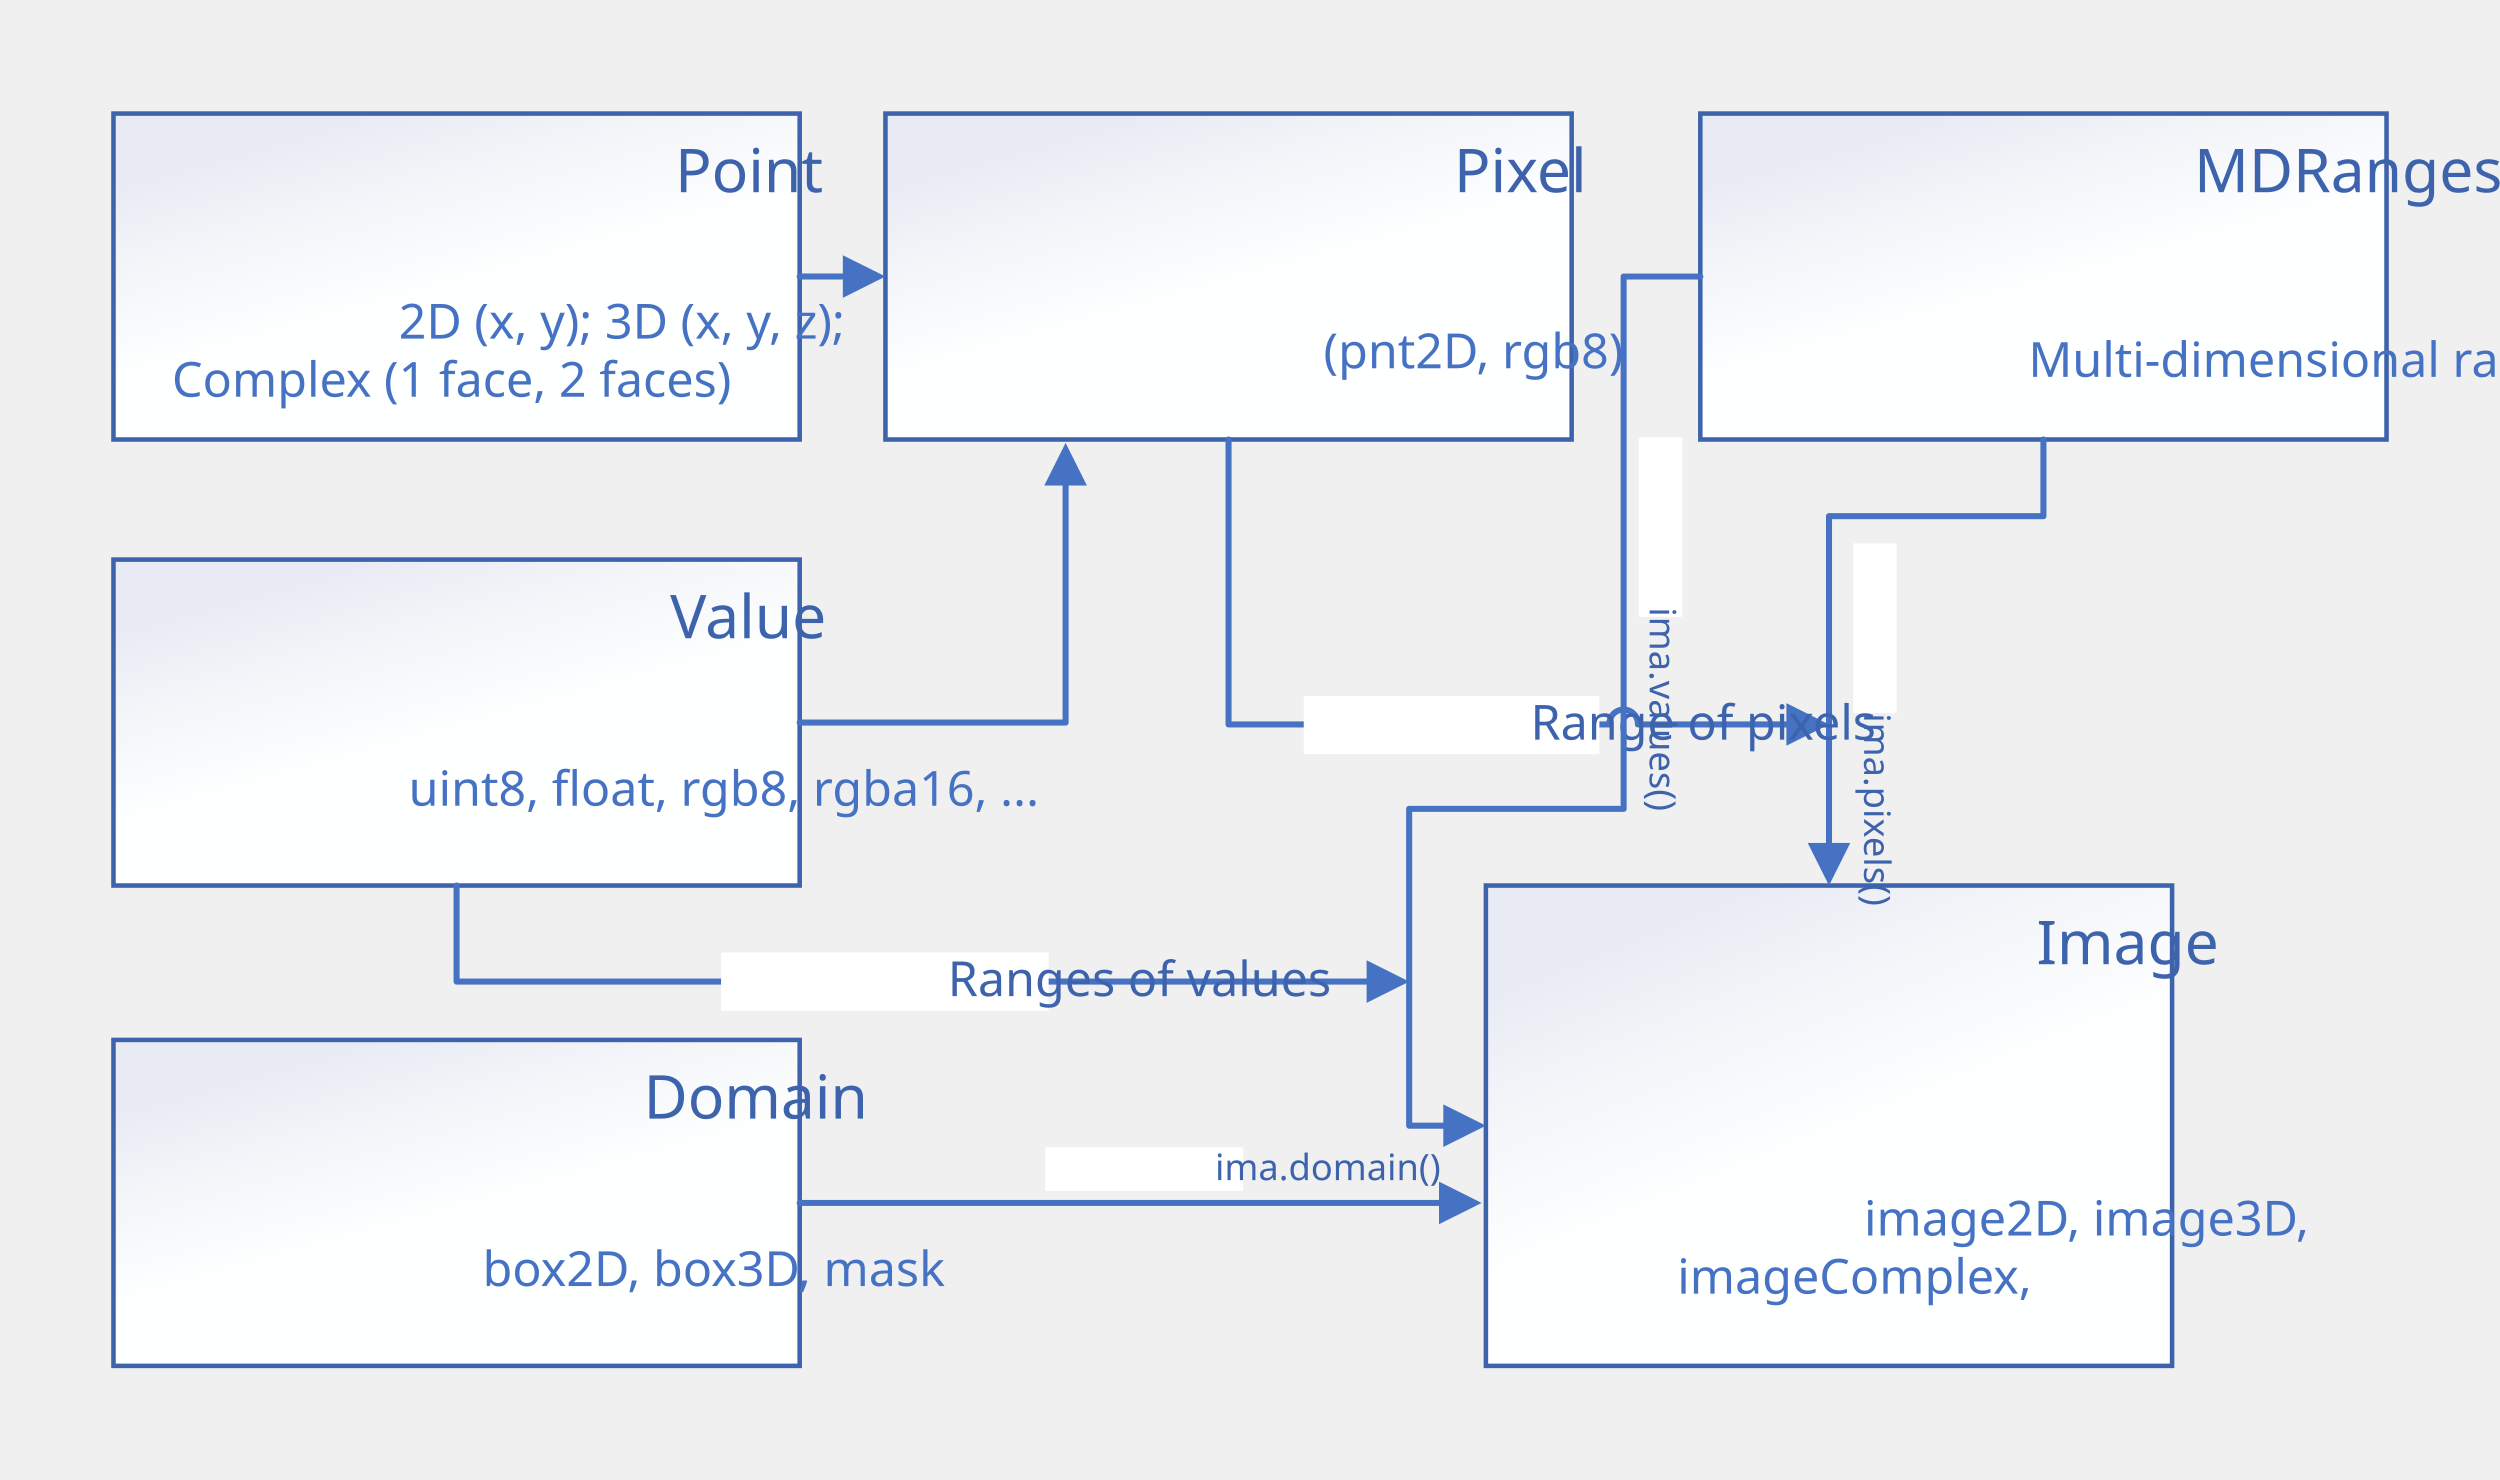
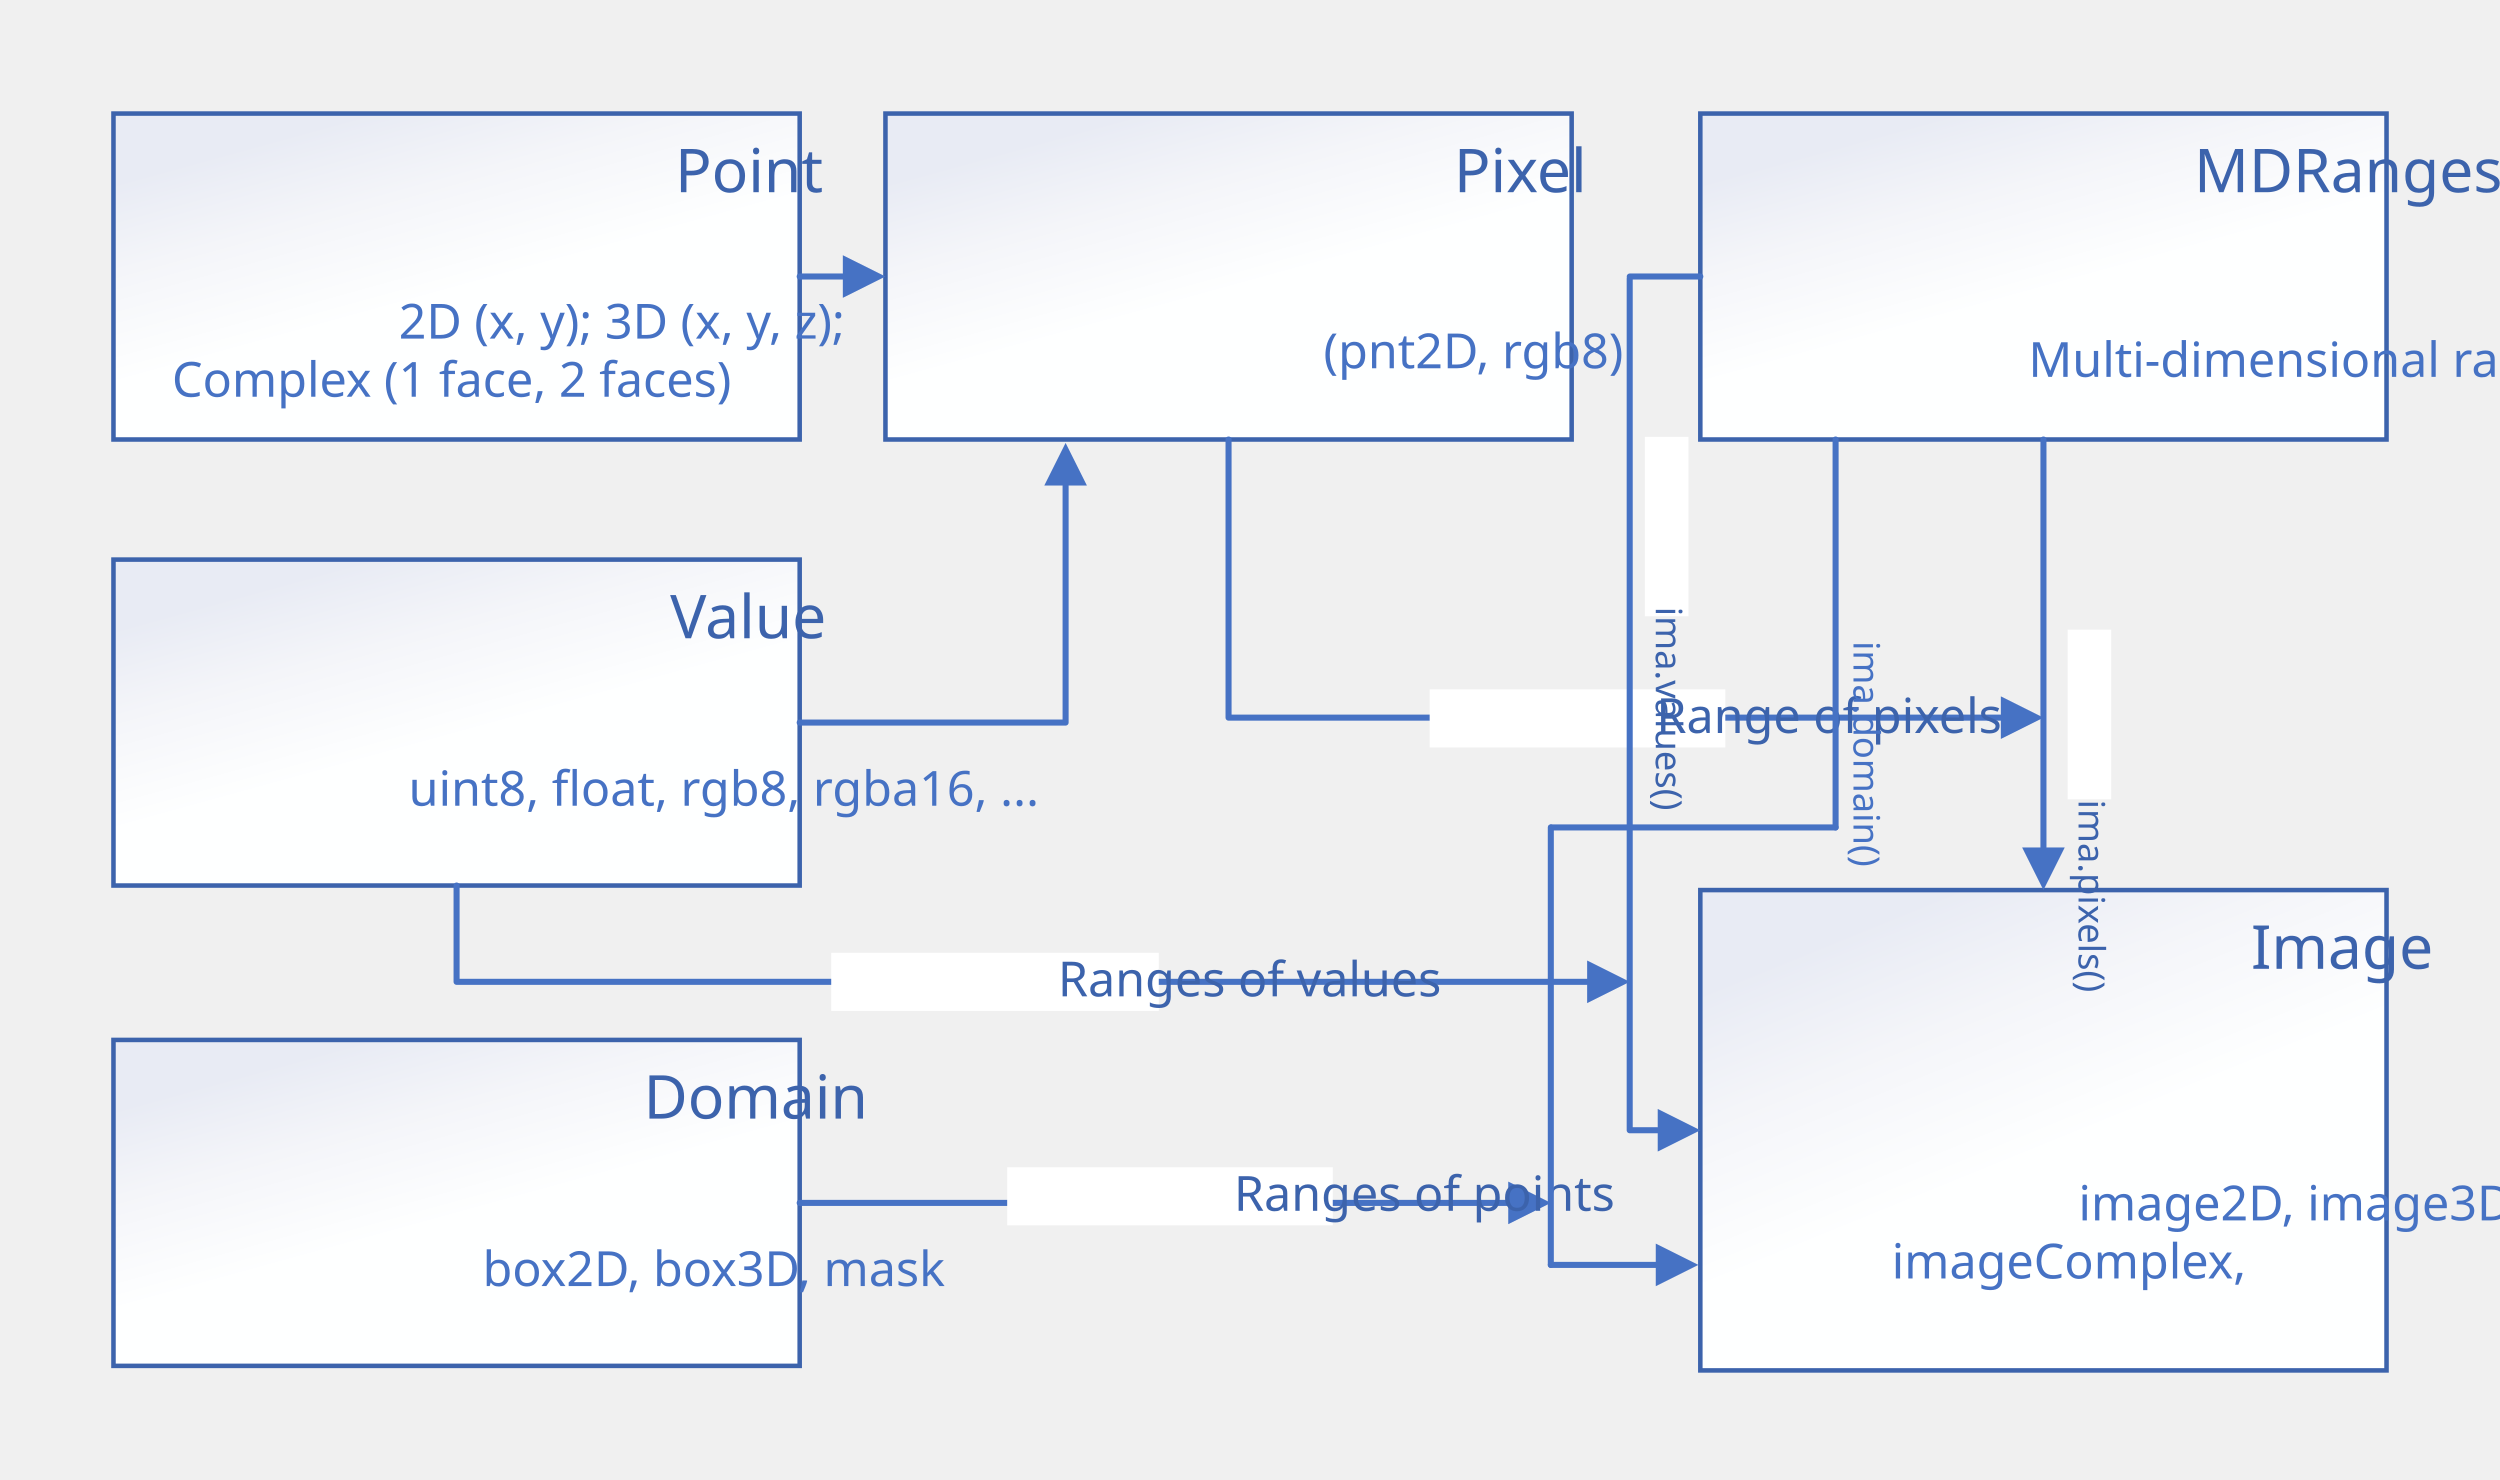
- <svg xmlns="http://www.w3.org/2000/svg" xmlns:ns1="http://schemas.microsoft.com/visio/2003/SVGExtensions/" xmlns:xlink="http://www.w3.org/1999/xlink" width="5.737in" height="3.395in" viewBox="0 0 413.091 244.429" xml:space="preserve" color-interpolation-filters="sRGB" class="st11">
+ <svg xmlns="http://www.w3.org/2000/svg" xmlns:ns1="http://schemas.microsoft.com/visio/2003/SVGExtensions/" xmlns:xlink="http://www.w3.org/1999/xlink" width="5.737in" height="3.395in" viewBox="0 0 413.091 244.429" xml:space="preserve" color-interpolation-filters="sRGB" class="st14">
  <ns1:documentProperties ns1:langID="1036" ns1:metric="true" ns1:viewMarkup="false">
    <ns1:userDefs>
      <ns1:ud ns1:nameU="msvSubprocessMaster" ns1:prompt="" ns1:val="VT4(Rectangle)" />
      <ns1:ud ns1:nameU="msvNoAutoConnect" ns1:val="VT0(1):26" />
    </ns1:userDefs>
  </ns1:documentProperties>
  <style type="text/css">
	
		.st1 {fill:url(#grad0-4);stroke:#3c63ac;stroke-width:0.75}
		.st2 {fill:#3c63ac;font-family:Calibri;font-size:0.833em}
		.st3 {fill:none;stroke:none;stroke-width:0.25}
		.st4 {fill:#4672c4;font-family:Calibri;font-size:0.667em}
		.st5 {font-size:1em}
		.st6 {marker-end:url(#mrkr4-47);stroke:#4672c4;stroke-linecap:round;stroke-linejoin:round;stroke-width:1}
		.st7 {fill:#4672c4;fill-opacity:1;stroke:#4672c4;stroke-opacity:1;stroke-width:0.284}
		.st8 {fill:#ffffff;stroke:none;stroke-linecap:butt;stroke-width:7.2}
		.st9 {fill:#3c63ac;font-family:Calibri;font-size:0.5em}
		.st10 {fill:#3c63ac;font-family:Calibri;font-size:0.667em}
- 		.st11 {fill:none;fill-rule:evenodd;font-size:12px;overflow:visible;stroke-linecap:square;stroke-miterlimit:3}
+ 		.st11 {fill:#ffffff;stroke:none;stroke-linecap:butt}
+ 		.st12 {stroke:#4672c4;stroke-linecap:round;stroke-linejoin:round;stroke-width:1}
+ 		.st13 {fill:#4672c4;font-family:Calibri;font-size:0.5em}
+ 		.st14 {fill:none;fill-rule:evenodd;font-size:12px;overflow:visible;stroke-linecap:square;stroke-miterlimit:3}
	
	</style>
  <defs id="Patterns_And_Gradients">
    <linearGradient id="grad0-4" x1="0" y1="0" x2="1" y2="0" gradientTransform="rotate(60 0.5 0.5)">
      <stop offset="0" stop-color="#e8ebf4" stop-opacity="1" />
      <stop offset="0.24" stop-color="#f4f5f9" stop-opacity="1" />
      <stop offset="0.54" stop-color="#feffff" stop-opacity="1" />
    </linearGradient>
  </defs>
  <defs id="Markers">
    <g id="lend4">
      <path d="M 2 1 L 0 0 L 2 -1 L 2 1 " style="stroke:none" />
    </g>
    <marker id="mrkr4-47" class="st7" ns1:arrowType="4" ns1:arrowSize="2" ns1:setback="7.04" refX="-7.04" orient="auto" markerUnits="strokeWidth" overflow="visible">
      <use xlink:href="#lend4" transform="scale(-3.52,-3.52) " />
    </marker>
  </defs>
  <g ns1:mID="0" ns1:index="1" ns1:groupContext="foregroundPage">
    <ns1:userDefs>
      <ns1:ud ns1:nameU="msvThemeOrder" ns1:val="VT0(0):26" />
    </ns1:userDefs>
    <ns1:pageProperties ns1:drawingScale="0.0393701" ns1:pageScale="0.0393701" ns1:drawingUnits="24" ns1:shadowOffsetX="8.50394" ns1:shadowOffsetY="-8.50394" />
    <ns1:layer ns1:name="Lien" ns1:index="0" />
+     <ns1:layer ns1:name="Flowchart" ns1:index="1" />
    <g id="shape1-1" ns1:mID="1" ns1:groupContext="shape" transform="translate(18.75,-98.1201)">
      <ns1:userDefs>
        <ns1:ud ns1:nameU="visVersion" ns1:val="VT0(15):26" />
        <ns1:ud ns1:nameU="visMasterStencil" ns1:prompt="" ns1:val="VT4(Basic_M.vssx)" />
      </ns1:userDefs>
      <ns1:textBlock ns1:margins="rect(4,4,4,4)" ns1:tabSpace="42.5197" ns1:verticalAlign="0" />
      <ns1:textRect cx="56.693" cy="217.5" width="113.39" height="53.858" />
      <rect x="0" y="190.571" width="113.386" height="53.858" class="st1" />
      <text x="45.2" y="203.57" class="st2" ns1:langID="1036">
        <ns1:paragraph ns1:horizAlign="1" />
        <ns1:tabList />Value</text>
    </g>
    <g id="shape2-6" ns1:mID="2" ns1:groupContext="shape" transform="translate(24.4193,-105.207)">
      <ns1:textBlock ns1:margins="rect(4,4,4,4)" ns1:tabSpace="42.5197" />
      <ns1:textRect cx="51.024" cy="235.925" width="102.05" height="17.008" />
      <rect x="0" y="227.421" width="102.047" height="17.008" class="st3" />
      <text x="5.64" y="238.33" class="st4" ns1:langID="1036">
        <ns1:paragraph ns1:horizAlign="1" />
        <ns1:tabList />uint8, float, rgb8, rgba16, ...</text>
    </g>
    <g id="shape3-9" ns1:mID="3" ns1:groupContext="shape" transform="translate(18.75,-171.821)">
      <ns1:userDefs>
        <ns1:ud ns1:nameU="visVersion" ns1:val="VT0(15):26" />
        <ns1:ud ns1:nameU="visMasterStencil" ns1:prompt="" ns1:val="VT4(Basic_M.vssx)" />
      </ns1:userDefs>
      <ns1:textBlock ns1:margins="rect(4,4,4,4)" ns1:tabSpace="42.5197" ns1:verticalAlign="0" />
      <ns1:textRect cx="56.693" cy="217.5" width="113.39" height="53.858" />
      <rect x="0" y="190.571" width="113.386" height="53.858" class="st1" />
      <text x="46.02" y="203.57" class="st2" ns1:langID="1036">
        <ns1:paragraph ns1:horizAlign="1" />
        <ns1:tabList />Point</text>
    </g>
    <g id="shape4-13" ns1:mID="4" ns1:groupContext="shape" transform="translate(24.4193,-177.591)">
      <ns1:textBlock ns1:margins="rect(4,4,4,4)" ns1:tabSpace="42.5197" />
      <ns1:textRect cx="51.024" cy="235.925" width="102.05" height="17.008" />
      <rect x="0" y="227.421" width="102.047" height="17.008" class="st3" />
      <text x="4" y="233.53" class="st4" ns1:langID="1036">
        <ns1:paragraph />
        <ns1:tabList />2D (x, y); 3D (x, y, z); <tspan x="4" dy="1.2em" class="st5">Complex (1 face, 2 faces)</tspan>
      </text>
    </g>
    <g id="shape5-17" ns1:mID="5" ns1:groupContext="shape" transform="translate(146.309,-171.821)">
      <ns1:userDefs>
        <ns1:ud ns1:nameU="visVersion" ns1:val="VT0(15):26" />
        <ns1:ud ns1:nameU="visMasterStencil" ns1:prompt="" ns1:val="VT4(Basic_M.vssx)" />
      </ns1:userDefs>
      <ns1:textBlock ns1:margins="rect(4,4,4,4)" ns1:tabSpace="42.5197" ns1:verticalAlign="0" />
      <ns1:textRect cx="56.693" cy="217.5" width="113.39" height="53.858" />
      <rect x="0" y="190.571" width="113.386" height="53.858" class="st1" />
      <text x="47.16" y="203.57" class="st2" ns1:langID="1036">
        <ns1:paragraph ns1:horizAlign="1" />
        <ns1:tabList />Pixel</text>
    </g>
    <g id="shape6-21" ns1:mID="6" ns1:groupContext="shape" transform="translate(153.396,-176.073)">
      <ns1:textBlock ns1:margins="rect(4,4,4,4)" ns1:tabSpace="42.5197" />
      <ns1:textRect cx="49.606" cy="234.508" width="99.22" height="19.843" />
      <rect x="0" y="224.587" width="99.213" height="19.843" class="st3" />
      <text x="27.84" y="236.91" class="st4" ns1:langID="1036">
        <ns1:paragraph ns1:horizAlign="1" />
        <ns1:tabList />(pnt2D, rgb8)</text>
    </g>
-     <g id="shape17-24" ns1:mID="17" ns1:groupContext="shape" transform="translate(245.522,-18.75)">
+     <g id="shape17-24" ns1:mID="17" ns1:groupContext="shape" transform="translate(280.955,-18)">
      <ns1:userDefs>
        <ns1:ud ns1:nameU="visVersion" ns1:val="VT0(15):26" />
        <ns1:ud ns1:nameU="visMasterStencil" ns1:prompt="" ns1:val="VT4(Basic_M.vssx)" />
      </ns1:userDefs>
      <ns1:textBlock ns1:margins="rect(4,4,4,4)" ns1:tabSpace="42.5197" ns1:verticalAlign="0" />
      <ns1:textRect cx="56.693" cy="204.744" width="113.39" height="79.37" />
      <rect x="0" y="165.059" width="113.386" height="79.37" class="st1" />
      <text x="44.2" y="178.06" class="st2" ns1:langID="1036">
        <ns1:paragraph ns1:horizAlign="1" />
        <ns1:tabList />Image</text>
    </g>
    <g id="shape27-28" ns1:mID="27" ns1:groupContext="shape" transform="translate(280.955,-171.821)">
      <ns1:userDefs>
        <ns1:ud ns1:nameU="visVersion" ns1:val="VT0(15):26" />
        <ns1:ud ns1:nameU="visMasterStencil" ns1:prompt="" ns1:val="VT4(Basic_M.vssx)" />
      </ns1:userDefs>
      <ns1:textBlock ns1:margins="rect(4,4,4,4)" ns1:tabSpace="42.5197" ns1:verticalAlign="0" />
      <ns1:textRect cx="56.693" cy="217.5" width="113.39" height="53.858" />
      <rect x="0" y="190.571" width="113.386" height="53.858" class="st1" />
      <text x="34.81" y="203.57" class="st2" ns1:langID="1036">
        <ns1:paragraph ns1:horizAlign="1" />
        <ns1:tabList />MDRanges</text>
    </g>
    <g id="shape28-32" ns1:mID="28" ns1:groupContext="shape" transform="translate(286.624,-176.073)">
      <ns1:textBlock ns1:margins="rect(4,4,4,4)" ns1:tabSpace="42.5197" />
      <ns1:textRect cx="51.024" cy="235.925" width="102.05" height="17.008" />
      <rect x="0" y="227.421" width="102.047" height="17.008" class="st3" />
      <text x="11.08" y="238.33" class="st4" ns1:langID="1036">
        <ns1:paragraph ns1:horizAlign="1" />
        <ns1:tabList />Multi-dimensional range</text>
    </g>
    <g id="shape31-35" ns1:mID="31" ns1:groupContext="shape" transform="translate(18.75,-18.75)">
      <ns1:userDefs>
        <ns1:ud ns1:nameU="visVersion" ns1:val="VT0(15):26" />
        <ns1:ud ns1:nameU="visMasterStencil" ns1:prompt="" ns1:val="VT4(Basic_M.vssx)" />
      </ns1:userDefs>
      <ns1:textBlock ns1:margins="rect(4,4,4,4)" ns1:tabSpace="42.5197" ns1:verticalAlign="0" />
      <ns1:textRect cx="56.693" cy="217.5" width="113.39" height="53.858" />
      <rect x="0" y="190.571" width="113.386" height="53.858" class="st1" />
      <text x="40.82" y="203.57" class="st2" ns1:langID="1036">
        <ns1:paragraph ns1:horizAlign="1" />
        <ns1:tabList />Domain</text>
    </g>
    <g id="shape32-39" ns1:mID="32" ns1:groupContext="shape" transform="translate(25.8366,-24.4193)">
      <ns1:textBlock ns1:margins="rect(4,4,4,4)" ns1:tabSpace="42.5197" />
      <ns1:textRect cx="49.606" cy="234.508" width="99.22" height="19.843" />
      <rect x="0" y="224.587" width="99.213" height="19.843" class="st3" />
      <text x="16.44" y="236.91" class="st4" ns1:langID="1036">
        <ns1:paragraph ns1:horizAlign="1" />
        <ns1:tabList />box2D, box3D, mask</text>
    </g>
-     <g id="shape44-42" ns1:mID="44" ns1:groupContext="shape" ns1:layerMember="0" transform="translate(337.648,-171.821)">
-       <ns1:textBlock ns1:margins="rect(4,4,4,4)" ns1:tabSpace="42.5197" />
-       <ns1:textRect cx="-27.831" cy="275.61" width="37.4" height="15.204" transform="rotate(90)" />
-       <path d="M0 244.43 L0 257.1 L-35.43 257.1 L-35.43 311.09" class="st6" />
-       <rect ns1:rectContext="textBkgnd" x="261.594" y="24.232" width="28.034" height="7.2" transform="rotate(90)" class="st8" />
-       <text x="261.59" y="29.63" transform="rotate(90)" class="st9" ns1:langID="1036">
+     <g id="shape44-42" ns1:mID="44" ns1:groupContext="shape" ns1:layerMember="0" transform="translate(330.561,-171.821)">
+       <ns1:textBlock ns1:margins="rect(4,4,4,4)" ns1:tabSpace="42.5197" />
+       <ns1:textRect cx="14.688" cy="289.873" width="37.4" height="15.204" transform="rotate(90)" />
+       <path d="M7.09 244.43 L7.09 311.84" class="st6" />
+       <rect ns1:rectContext="textBkgnd" x="275.856" y="-18.288" width="28.034" height="7.2" transform="rotate(90)" class="st8" />
+       <text x="275.86" y="-12.89" transform="rotate(90)" class="st9" ns1:langID="1036">
        <ns1:paragraph ns1:horizAlign="1" />
        <ns1:tabList />ima.pixels()</text>
    </g>
    <g id="shape45-50" ns1:mID="45" ns1:groupContext="shape" ns1:layerMember="0" transform="translate(203.002,-171.821)">
      <ns1:textBlock ns1:margins="rect(4,4,4,4)" ns1:tabSpace="42.5197" />
-       <ns1:textRect cx="36.85" cy="291.632" width="58.67" height="17.604" />
-       <path d="M0 244.43 L-0 291.51 L62.92 291.51 A2.362 2.362 0 1 1 67.64 291.51 L92.17 291.51" class="st6" />
-       <rect ns1:rectContext="textBkgnd" x="12.425" y="286.832" width="48.851" height="9.6" class="st8" />
-       <text x="12.43" y="294.03" class="st10" ns1:langID="1036">
+       <ns1:textRect cx="57.655" cy="290.515" width="58.67" height="17.604" />
+       <path d="M0 244.43 L-0 290.39 L63.93 290.39 A2.362 2.362 0 1 1 68.65 290.39 L127.61 290.39" class="st6" />
+       <rect ns1:rectContext="textBkgnd" x="33.23" y="285.715" width="48.851" height="9.6" class="st8" />
+       <text x="33.23" y="292.92" class="st10" ns1:langID="1036">
        <ns1:paragraph ns1:horizAlign="1" />
        <ns1:tabList />Range of pixels</text>
    </g>
    <g id="shape50-57" ns1:mID="50" ns1:groupContext="shape" ns1:layerMember="0" transform="translate(132.136,-191.663)">
      <path d="M0 237.34 L7.13 237.34" class="st6" />
    </g>
    <g id="shape51-62" ns1:mID="51" ns1:groupContext="shape" ns1:layerMember="0" transform="translate(132.136,-125.049)">
      <path d="M0 244.43 L43.94 244.43 L43.94 205.26" class="st6" />
    </g>
-     <g id="shape53-67" ns1:mID="53" ns1:groupContext="shape" ns1:layerMember="0" transform="translate(280.955,-198.75)">
-       <ns1:textBlock ns1:margins="rect(4,4,4,4)" ns1:tabSpace="42.5197" />
-       <ns1:textRect cx="-6.571" cy="285.845" width="39.01" height="15.204" transform="rotate(90)" />
-       <path d="M0 244.43 L-12.67 244.43 L-12.67 332.39 L-48.11 332.39 L-48.11 384.74 L-42.47 384.74" class="st6" />
-       <rect ns1:rectContext="textBkgnd" x="271.024" y="2.972" width="29.642" height="7.2" transform="rotate(90)" class="st8" />
-       <text x="271.02" y="8.37" transform="rotate(90)" class="st9" ns1:langID="1036">
+     <g id="shape53-67" ns1:mID="53" ns1:groupContext="shape" ns1:layerMember="0" transform="translate(268.036,-198.425)">
+       <ns1:textBlock ns1:margins="rect(4,4,4,4)" ns1:tabSpace="42.5197" />
+       <ns1:textRect cx="7.355" cy="285.421" width="39.01" height="15.204" transform="rotate(90)" />
+       <path d="M1.25 244.43 L1.25 385.17 L5.88 385.17" class="st6" />
+       <rect ns1:rectContext="textBkgnd" x="270.6" y="-10.955" width="29.642" height="7.2" transform="rotate(90)" class="st8" />
+       <text x="270.6" y="-5.56" transform="rotate(90)" class="st9" ns1:langID="1036">
        <ns1:paragraph ns1:horizAlign="1" />
        <ns1:tabList />ima.values()</text>
    </g>
    <g id="shape54-74" ns1:mID="54" ns1:groupContext="shape" ns1:layerMember="0" transform="translate(75.4429,-98.1201)">
      <ns1:textBlock ns1:margins="rect(4,4,4,4)" ns1:tabSpace="42.5197" />
-       <ns1:textRect cx="70.766" cy="260.303" width="63.94" height="17.604" />
-       <path d="M0 244.43 L0 260.3 L150.37 260.3" class="st6" />
-       <rect ns1:rectContext="textBkgnd" x="43.704" y="255.503" width="54.125" height="9.6" class="st8" />
-       <text x="43.7" y="262.7" class="st10" ns1:langID="1036">
+       <ns1:textRect cx="88.966" cy="260.345" width="63.94" height="17.604" />
+       <path d="M0 244.43 L0 260.34 L186.81 260.34" class="st6" />
+       <rect ns1:rectContext="textBkgnd" x="61.904" y="255.545" width="54.125" height="9.6" class="st11" />
+       <text x="61.9" y="262.74" class="st10" ns1:langID="1036">
        <ns1:paragraph ns1:horizAlign="1" />
        <ns1:tabList />Ranges of values</text>
    </g>
-     <g id="shape58-81" ns1:mID="58" ns1:groupContext="shape" ns1:layerMember="0" transform="translate(132.136,-52.7658)">
-       <ns1:textBlock ns1:margins="rect(4,4,4,4)" ns1:tabSpace="42.5197" />
-       <ns1:textRect cx="56.918" cy="245.948" width="42.07" height="15.204" />
-       <path d="M0 251.52 L105.64 251.52" class="st6" />
-       <rect ns1:rectContext="textBkgnd" x="40.563" y="242.348" width="32.709" height="7.2" class="st8" />
-       <text x="40.56" y="247.75" class="st9" ns1:langID="1036">
-         <ns1:paragraph ns1:horizAlign="1" />
-         <ns1:tabList />ima.domain()</text>
-     </g>
-     <g id="shape61-88" ns1:mID="61" ns1:groupContext="shape" transform="translate(252.608,-20.1673)">
+     <g id="shape58-81" ns1:mID="58" ns1:groupContext="shape" ns1:layerMember="0" transform="translate(132.136,-38.5925)">
+       <ns1:textBlock ns1:margins="rect(4,4,4,4)" ns1:tabSpace="42.5197" />
+       <ns1:textRect cx="61.187" cy="236.25" width="63.62" height="17.604" />
+       <path d="M0 237.34 L117.08 237.34" class="st6" />
+       <rect ns1:rectContext="textBkgnd" x="34.287" y="231.45" width="53.8" height="9.6" class="st8" />
+       <text x="34.29" y="238.65" class="st10" ns1:langID="1036">
+         <ns1:paragraph ns1:horizAlign="1" />
+         <ns1:tabList />Ranges of points</text>
+     </g>
+     <g id="shape61-88" ns1:mID="61" ns1:groupContext="shape" transform="translate(288.041,-22.6772)">
      <ns1:textBlock ns1:margins="rect(4,4,4,4)" ns1:tabSpace="42.5197" />
      <ns1:textRect cx="49.606" cy="226.713" width="99.22" height="35.433" />
      <rect x="0" y="208.996" width="99.213" height="35.433" class="st3" />
      <text x="17.93" y="224.31" class="st4" ns1:langID="1036">
        <ns1:paragraph ns1:horizAlign="1" />
        <ns1:tabList />image2D, image3D, <tspan x="24.53" dy="1.2em" class="st5">imageComplex, </tspan>
      </text>
    </g>
+     <g id="shape66-92" ns1:mID="66" ns1:groupContext="shape" transform="translate(280.955,290.108) rotate(180)">
+       <path d="M0 244.43 L11.66 244.43" class="st12" />
+     </g>
+     <g id="shape72-95" ns1:mID="72" ns1:groupContext="shape" transform="translate(547.736,72.6083) rotate(90)">
+       <path d="M0 244.43 L64.1 244.43" class="st12" />
+     </g>
+     <g id="shape73-98" ns1:mID="73" ns1:groupContext="shape" transform="translate(303.307,381.142) rotate(180)">
+       <path d="M0 244.43 L47.02 244.43" class="st12" />
+     </g>
+     <g id="shape75-101" ns1:mID="75" ns1:groupContext="shape" transform="translate(500.681,136.713) rotate(90)">
+       <path d="M0 244.43 L72.28 244.43" class="st12" />
+     </g>
+     <g id="shape82-104" ns1:mID="82" ns1:groupContext="shape" ns1:layerMember="0" transform="translate(256.252,-28.3465)">
+       <path d="M0 237.34 L17.34 237.34" class="st6" />
+     </g>
+     <g id="shape86-109" ns1:mID="86" ns1:groupContext="shape" transform="translate(546.75,73.6418) rotate(90)">
+       <ns1:textBlock ns1:margins="rect(4,4,4,4)" ns1:tabSpace="42.5197" />
+       <ns1:textRect cx="20.551" cy="238.689" width="41.11" height="11.48" />
+       <rect x="0" y="232.949" width="41.102" height="11.48" class="st3" />
+       <text x="4.2" y="240.49" class="st13" ns1:langID="1036">
+         <ns1:paragraph ns1:horizAlign="1" />
+         <ns1:tabList />ima.domain()</text>
+     </g>
  </g>
</svg>
